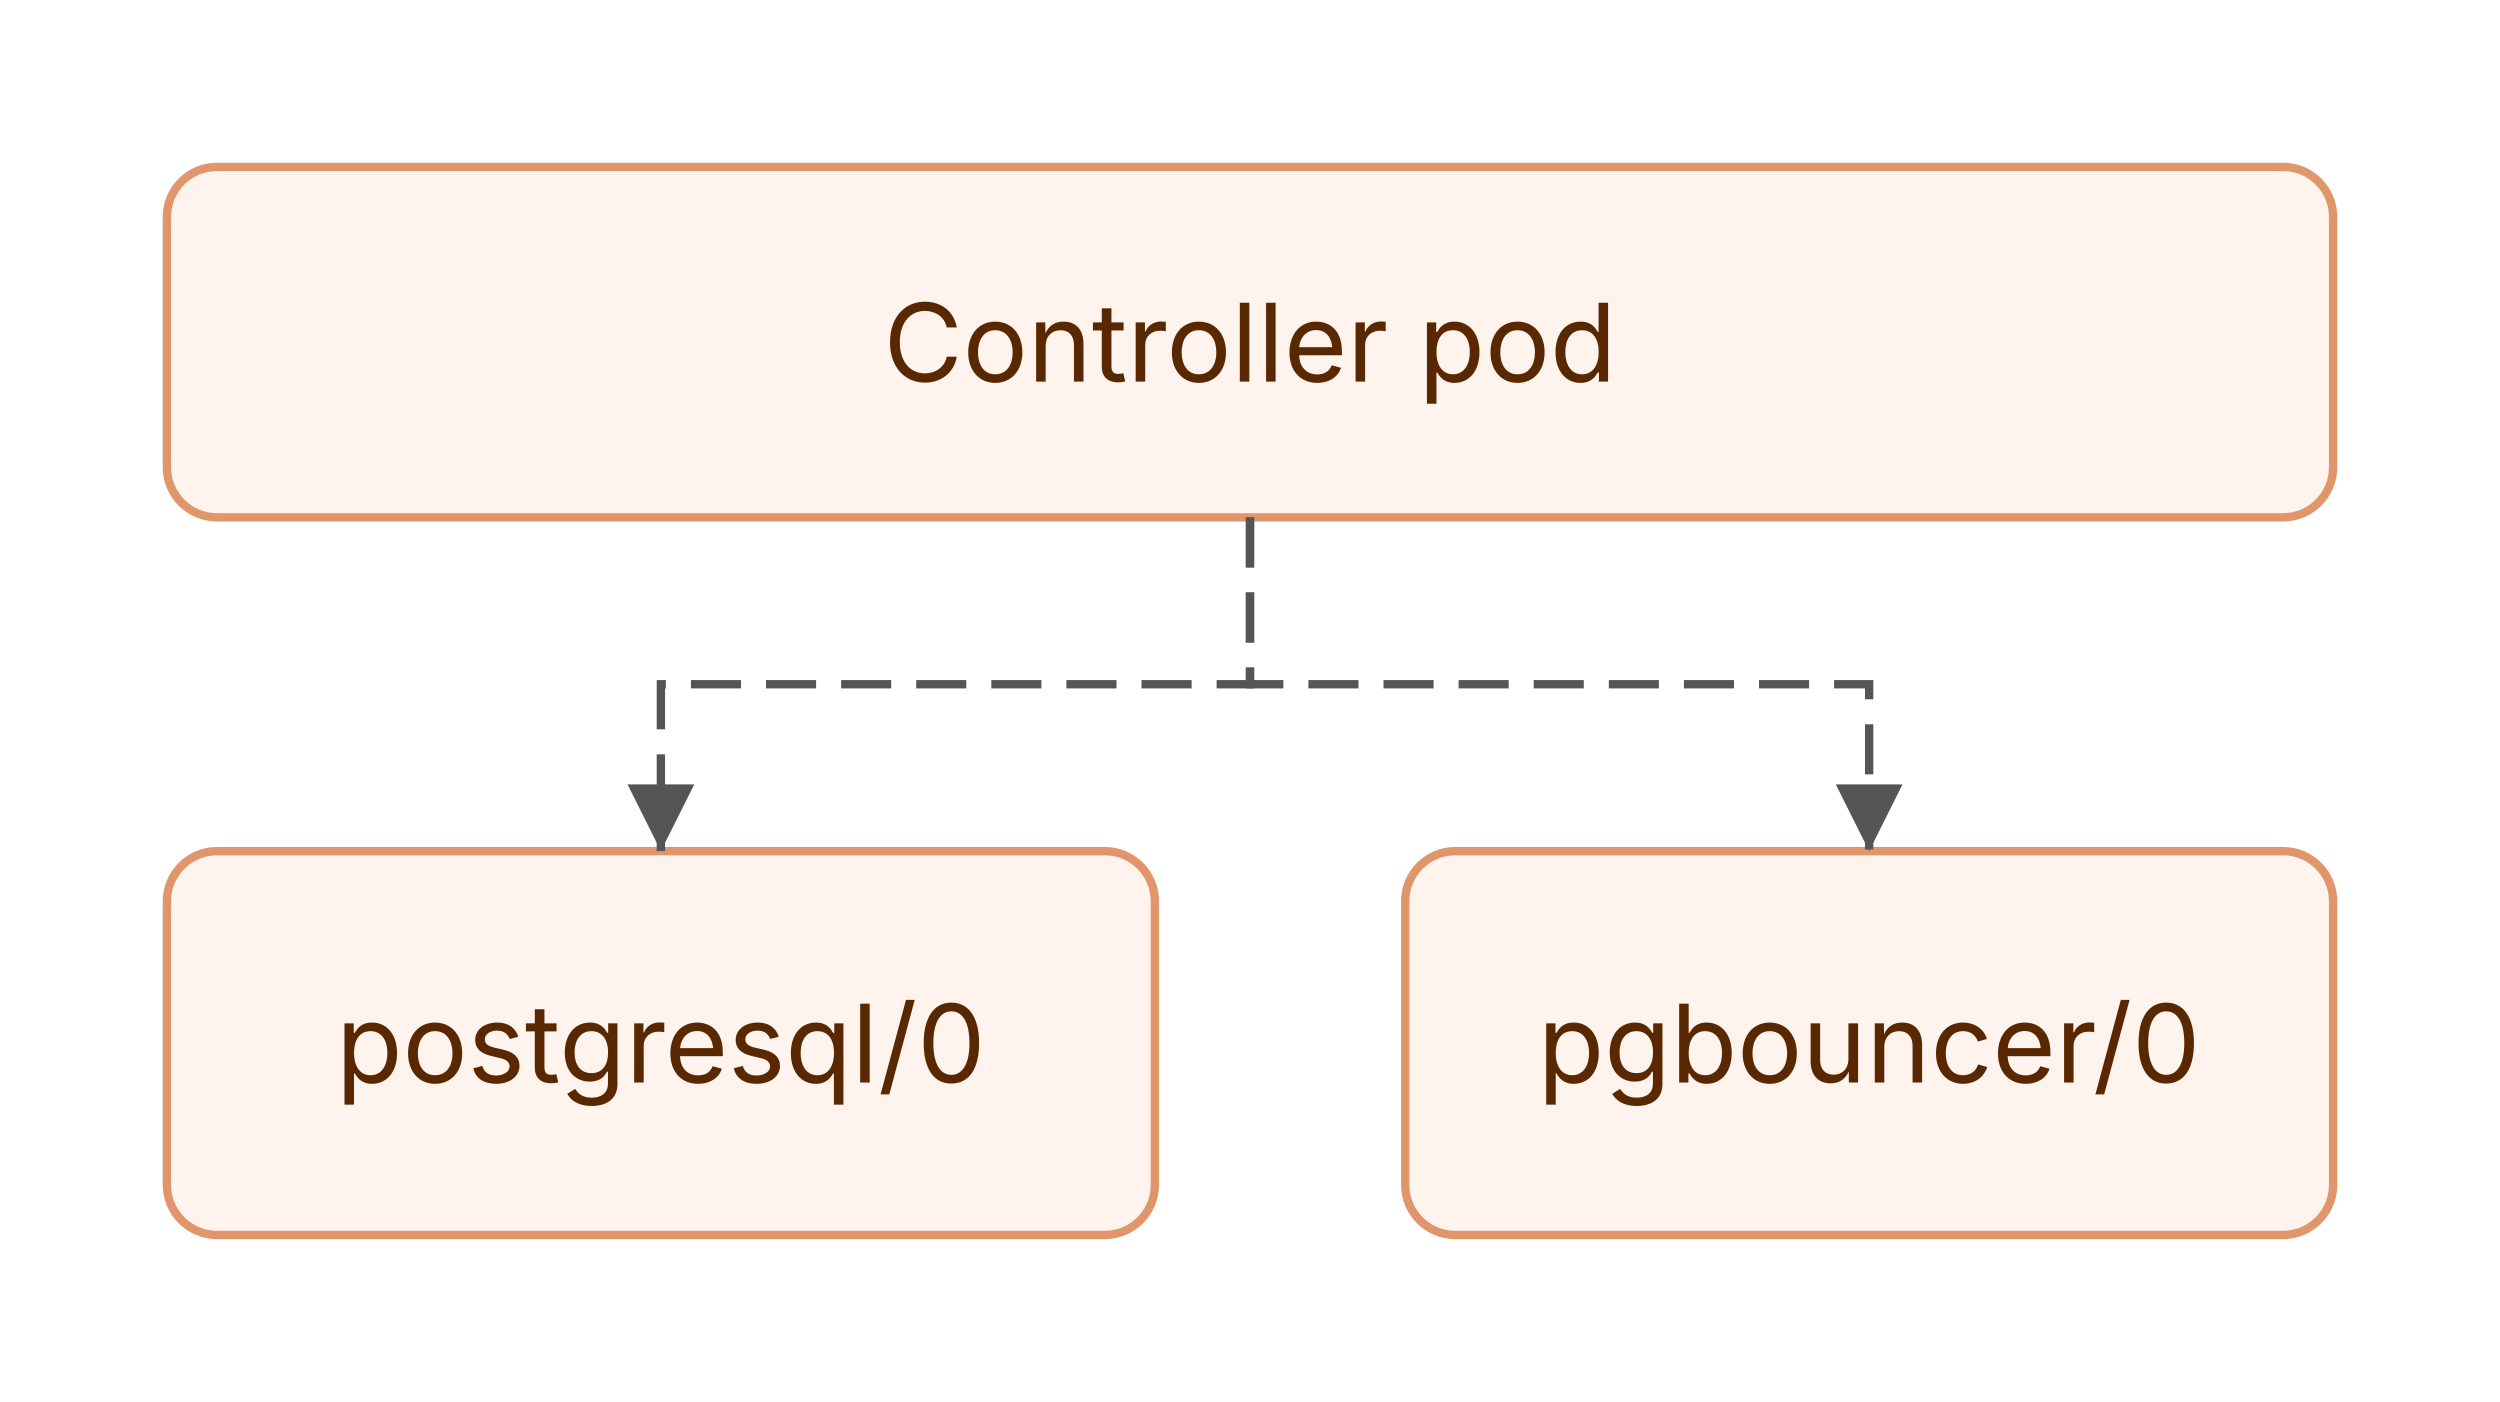
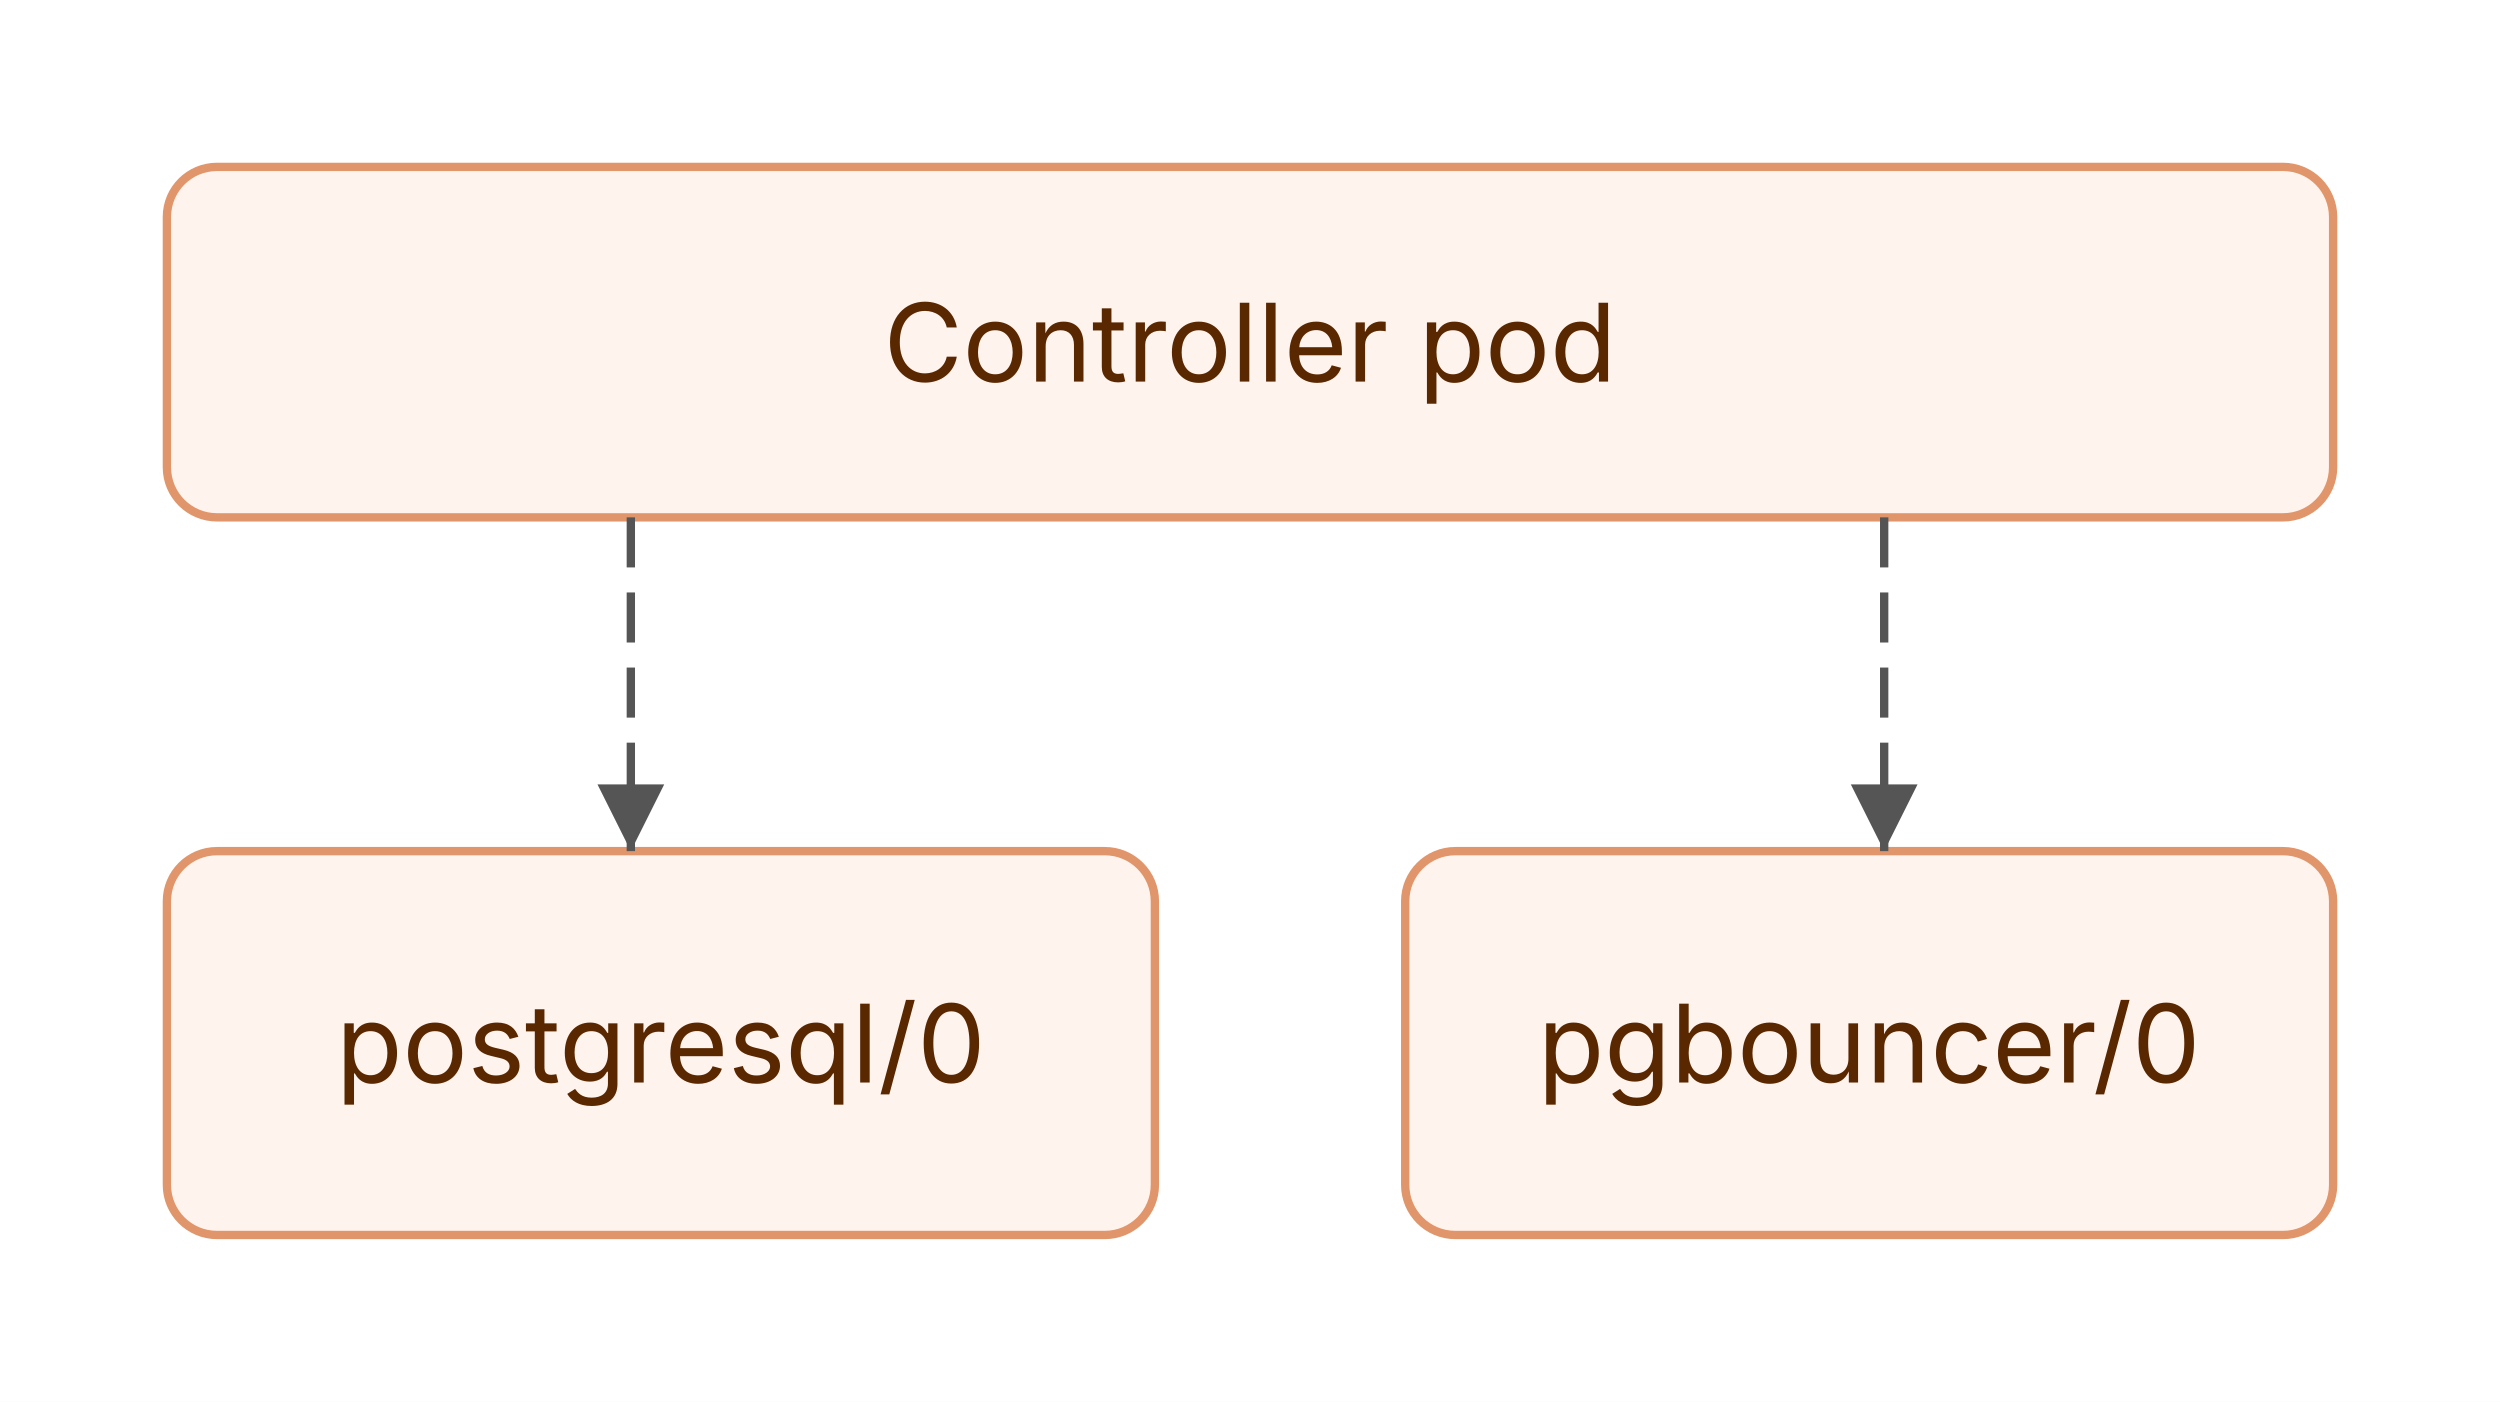
<svg xmlns="http://www.w3.org/2000/svg" width="299.6" height="168.0" viewBox="0 0 299.6 168.0">
  <defs>
    <marker markerWidth="8" markerHeight="8" viewBox="0 0 8 8" orient="auto" id="arrow" refX="8" refY="4.0">
      <path d="M0,0 L8,4.0 L0,8 Z" fill="#555555" />
    </marker>
  </defs>
  <rect x="0" y="0" width="299.6" height="168.0" fill="#FFFFFF" />
  <g id="ggarch-nodes">
    <rect x="20.0" y="20.0" width="259.6" height="42.0" fill="#FFF3EE" stroke="#E0956A" stroke-width="1" rx="6" ry="6" />
    <text x="149.8" y="41.0" font-size="13" font-family="'Ubuntu Sans', Ubuntu, system-ui, -apple-system, sans-serif" fill="#5A2800" text-anchor="middle" dominant-baseline="central">Controller pod</text>
    <rect x="20.0" y="102.0" width="118.4" height="46.0" fill="#FFF3EE" stroke="#E0956A" stroke-width="1" rx="6" ry="6" />
    <text x="79.2" y="125.0" font-size="13" font-family="'Ubuntu Sans', Ubuntu, system-ui, -apple-system, sans-serif" fill="#5A2800" text-anchor="middle" dominant-baseline="central">postgresql/0</text>
    <rect x="168.4" y="102.0" width="111.2" height="46.0" fill="#FFF3EE" stroke="#E0956A" stroke-width="1" rx="6" ry="6" />
    <text x="224.0" y="125.0" font-size="13" font-family="'Ubuntu Sans', Ubuntu, system-ui, -apple-system, sans-serif" fill="#5A2800" text-anchor="middle" dominant-baseline="central">pgbouncer/0</text>
  </g>
  <g id="ggarch-edges">
-     <path d="M 149.8 62.0 L 149.8 82.0 L 79.2 82.0 L 79.2 102.0" fill="none" stroke="#555555" stroke-width="1" stroke-dasharray="6,3" marker-end="url(#arrow)" />
-     <path d="M 149.8 62.0 L 149.8 82.0 L 224.0 82.0 L 224.0 102.0" fill="none" stroke="#555555" stroke-width="1" stroke-dasharray="6,3" marker-end="url(#arrow)" />
+     <path d="M 75.6 62.0 L 75.6 102.0" fill="none" stroke="#555555" stroke-width="1" stroke-dasharray="6,3" marker-end="url(#arrow)" />
+     <path d="M 225.8 62.0 L 225.8 102.0" fill="none" stroke="#555555" stroke-width="1" stroke-dasharray="6,3" marker-end="url(#arrow)" />
  </g>
  <g id="ggarch-annotations" />
</svg>
